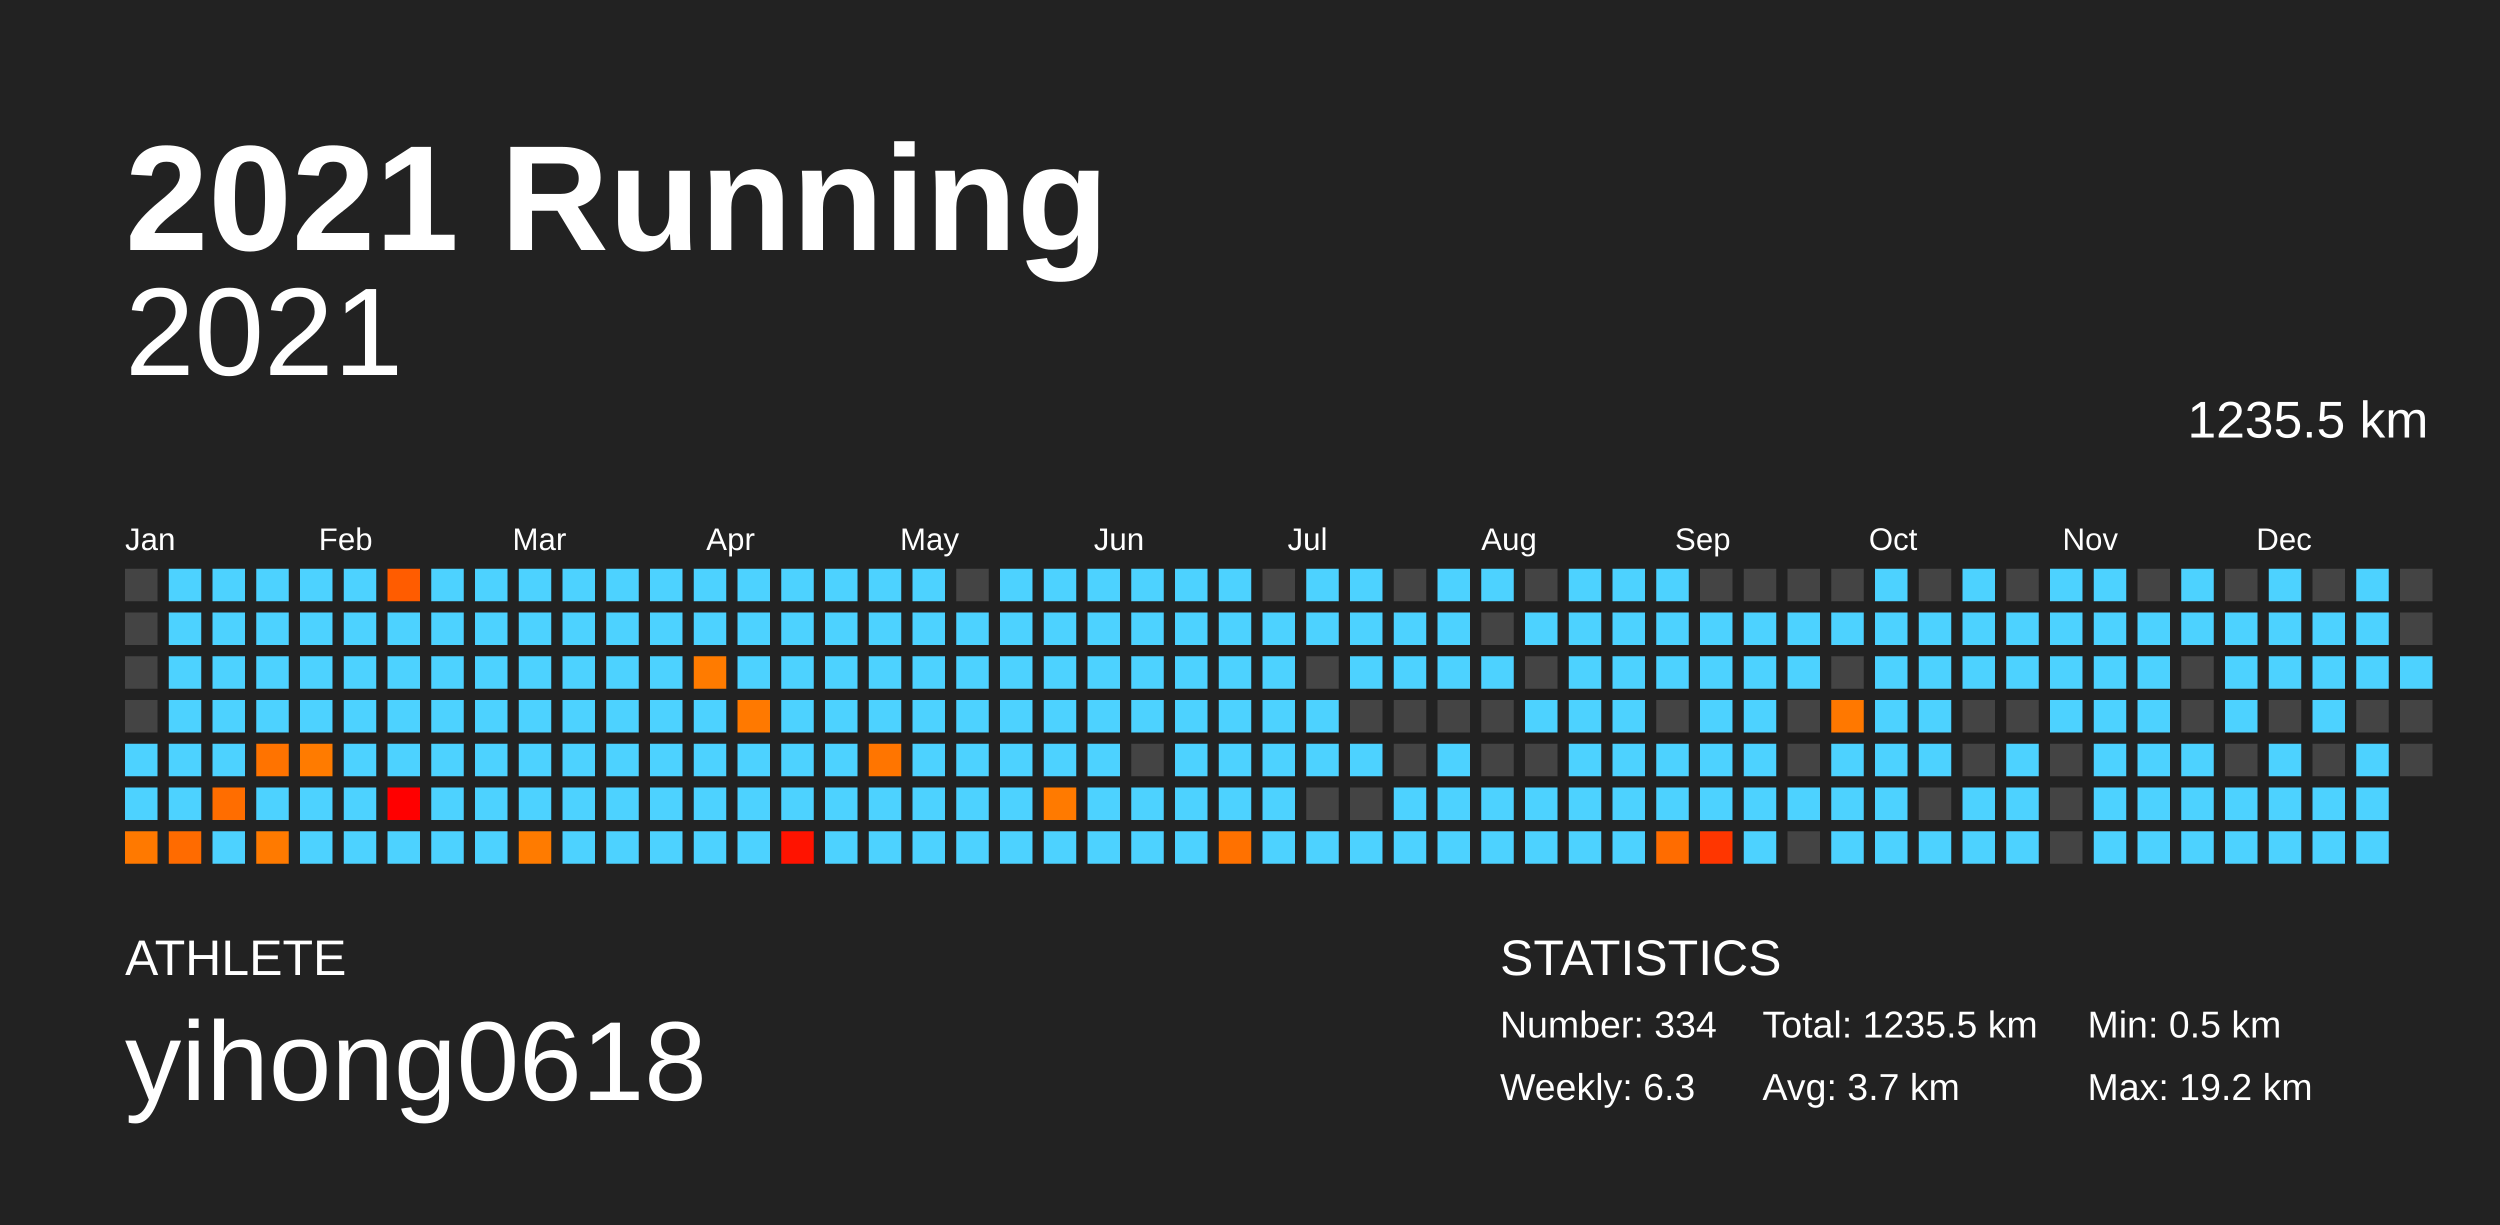
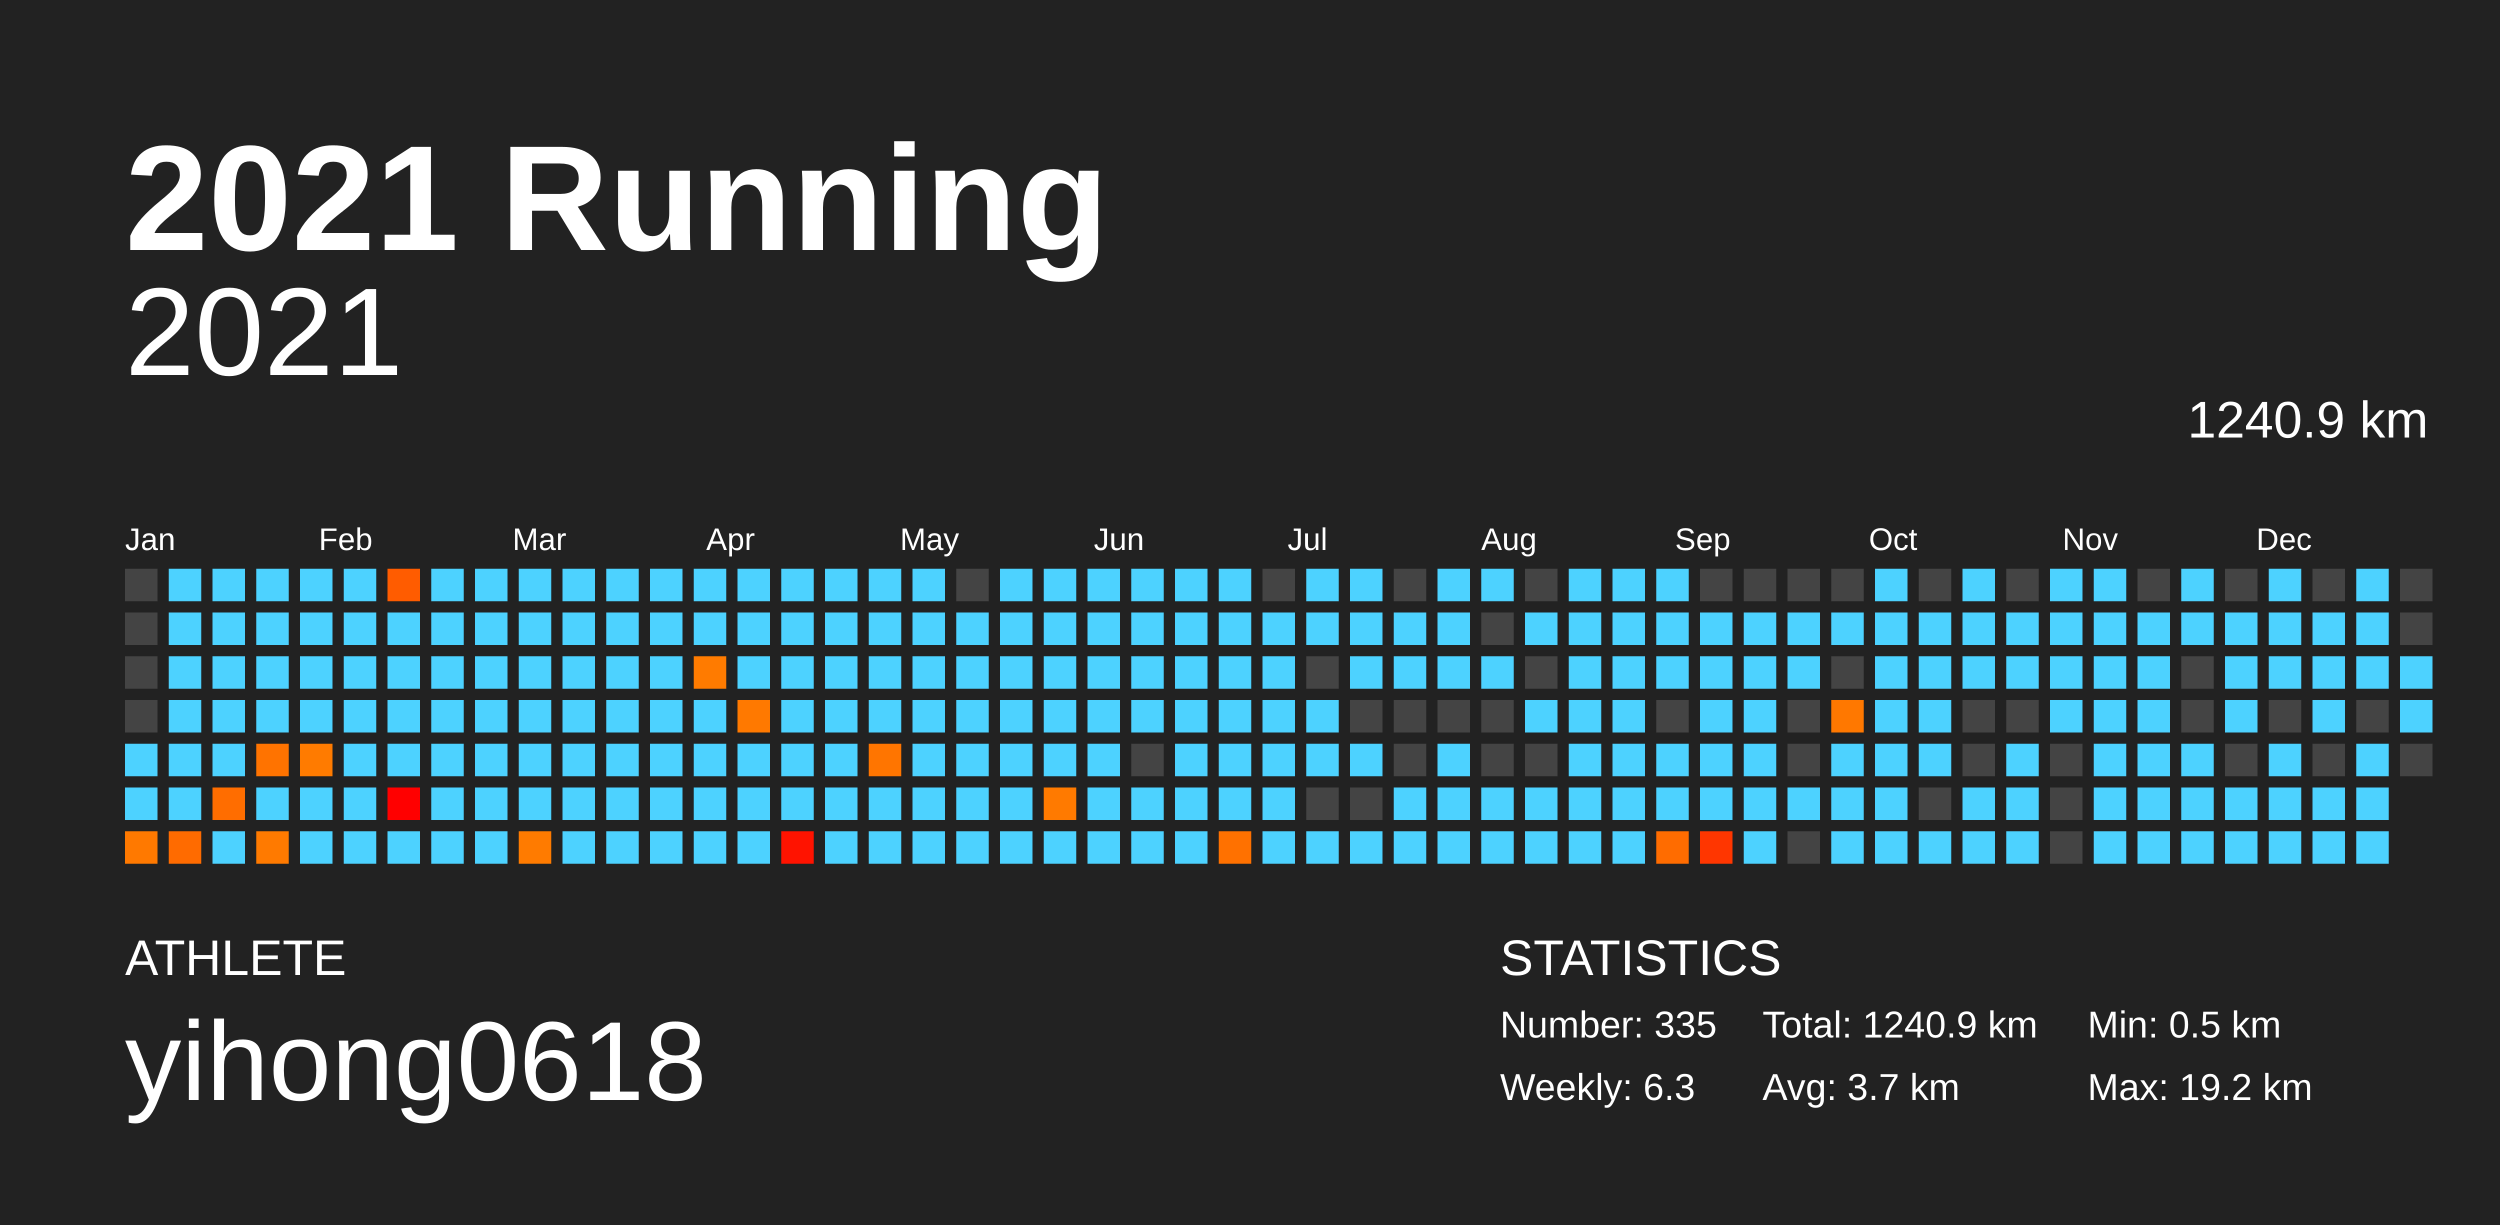
<svg xmlns="http://www.w3.org/2000/svg" baseProfile="full" height="98mm" version="1.1" viewBox="0,0,200,98" width="200mm">
  <defs />
  <rect fill="#222222" height="98" width="200" x="0" y="0" />
  <text fill="#FFFFFF" style="font-size:12px; font-family:Arial; font-weight:bold;" x="10" y="20">2021 Running</text>
  <text fill="#FFFFFF" style="font-size:4px; font-family:Arial" x="10" y="78">ATHLETE</text>
  <text fill="#FFFFFF" style="font-size:9px; font-family:Arial" x="10" y="88">yihong0618</text>
  <text fill="#FFFFFF" style="font-size:4px; font-family:Arial" x="120" y="78">STATISTICS</text>
-   <text fill="#FFFFFF" style="font-size:3px; font-family:Arial" x="120" y="83">Number: 334</text>
+   <text fill="#FFFFFF" style="font-size:3px; font-family:Arial" x="120" y="83">Number: 335</text>
  <text fill="#FFFFFF" style="font-size:3px; font-family:Arial" x="120" y="88">Weekly: 6.3</text>
-   <text fill="#FFFFFF" style="font-size:3px; font-family:Arial" x="141" y="83">Total: 1235.5 km</text>
+   <text fill="#FFFFFF" style="font-size:3px; font-family:Arial" x="141" y="83">Total: 1240.9 km</text>
  <text fill="#FFFFFF" style="font-size:3px; font-family:Arial" x="141" y="88">Avg: 3.7 km</text>
  <text fill="#FFFFFF" style="font-size:3px; font-family:Arial" x="167" y="83">Min: 0.5 km</text>
  <text fill="#FFFFFF" style="font-size:3px; font-family:Arial" x="167" y="88">Max: 19.2 km</text>
  <text alignment-baseline="hanging" fill="#FFFFFF" style="font-size:10.0px; font-family:Arial;" x="10" y="30">2021</text>
-   <text alignment-baseline="hanging" fill="#FFFFFF" style="font-size:4.125px; font-family:Arial;" x="175" y="35">1235.5 km</text>
+   <text alignment-baseline="hanging" fill="#FFFFFF" style="font-size:4.125px; font-family:Arial;" x="175" y="35">1240.9 km</text>
  <text fill="#FFFFFF" style="font-size:2.5px; font-family:Arial" x="10.0" y="44">Jan</text>
  <text fill="#FFFFFF" style="font-size:2.5px; font-family:Arial" x="25.5" y="44">Feb</text>
  <text fill="#FFFFFF" style="font-size:2.5px; font-family:Arial" x="41.0" y="44">Mar</text>
  <text fill="#FFFFFF" style="font-size:2.5px; font-family:Arial" x="56.5" y="44">Apr</text>
  <text fill="#FFFFFF" style="font-size:2.5px; font-family:Arial" x="72.0" y="44">May</text>
  <text fill="#FFFFFF" style="font-size:2.5px; font-family:Arial" x="87.5" y="44">Jun</text>
  <text fill="#FFFFFF" style="font-size:2.5px; font-family:Arial" x="103.0" y="44">Jul</text>
  <text fill="#FFFFFF" style="font-size:2.5px; font-family:Arial" x="118.5" y="44">Aug</text>
  <text fill="#FFFFFF" style="font-size:2.5px; font-family:Arial" x="134.0" y="44">Sep</text>
  <text fill="#FFFFFF" style="font-size:2.5px; font-family:Arial" x="149.5" y="44">Oct</text>
  <text fill="#FFFFFF" style="font-size:2.5px; font-family:Arial" x="165.0" y="44">Nov</text>
  <text fill="#FFFFFF" style="font-size:2.5px; font-family:Arial" x="180.5" y="44">Dec</text>
  <rect fill="#444444" height="2.6" width="2.6" x="10.0" y="45.5" />
  <rect fill="#444444" height="2.6" width="2.6" x="10.0" y="49.0" />
  <rect fill="#444444" height="2.6" width="2.6" x="10.0" y="52.5" />
  <rect fill="#444444" height="2.6" width="2.6" x="10.0" y="56.0" />
  <rect fill="#4dd2ff" height="2.6" width="2.6" x="10.0" y="59.5" />
  <rect fill="#4dd2ff" height="2.6" width="2.6" x="10.0" y="63.0" />
  <rect fill="#ff7900" height="2.6" width="2.6" x="10.0" y="66.5" />
  <rect fill="#4dd2ff" height="2.6" width="2.6" x="13.5" y="45.5" />
  <rect fill="#4dd2ff" height="2.6" width="2.6" x="13.5" y="49.0" />
  <rect fill="#4dd2ff" height="2.6" width="2.6" x="13.5" y="52.5" />
  <rect fill="#4dd2ff" height="2.6" width="2.6" x="13.5" y="56.0" />
  <rect fill="#4dd2ff" height="2.6" width="2.6" x="13.5" y="59.5" />
  <rect fill="#4dd2ff" height="2.6" width="2.6" x="13.5" y="63.0" />
  <rect fill="#ff6b00" height="2.6" width="2.6" x="13.5" y="66.5" />
  <rect fill="#4dd2ff" height="2.6" width="2.6" x="17.0" y="45.5" />
  <rect fill="#4dd2ff" height="2.6" width="2.6" x="17.0" y="49.0" />
  <rect fill="#4dd2ff" height="2.6" width="2.6" x="17.0" y="52.5" />
  <rect fill="#4dd2ff" height="2.6" width="2.6" x="17.0" y="56.0" />
  <rect fill="#4dd2ff" height="2.6" width="2.6" x="17.0" y="59.5" />
  <rect fill="#ff6d00" height="2.6" width="2.6" x="17.0" y="63.0" />
  <rect fill="#4dd2ff" height="2.6" width="2.6" x="17.0" y="66.5" />
  <rect fill="#4dd2ff" height="2.6" width="2.6" x="20.5" y="45.5" />
  <rect fill="#4dd2ff" height="2.6" width="2.6" x="20.5" y="49.0" />
  <rect fill="#4dd2ff" height="2.6" width="2.6" x="20.5" y="52.5" />
  <rect fill="#4dd2ff" height="2.6" width="2.6" x="20.5" y="56.0" />
  <rect fill="#ff7300" height="2.6" width="2.6" x="20.5" y="59.5" />
  <rect fill="#4dd2ff" height="2.6" width="2.6" x="20.5" y="63.0" />
  <rect fill="#ff7a00" height="2.6" width="2.6" x="20.5" y="66.5" />
  <rect fill="#4dd2ff" height="2.6" width="2.6" x="24.0" y="45.5" />
  <rect fill="#4dd2ff" height="2.6" width="2.6" x="24.0" y="49.0" />
  <rect fill="#4dd2ff" height="2.6" width="2.6" x="24.0" y="52.5" />
  <rect fill="#4dd2ff" height="2.6" width="2.6" x="24.0" y="56.0" />
  <rect fill="#ff7b00" height="2.6" width="2.6" x="24.0" y="59.5" />
  <rect fill="#4dd2ff" height="2.6" width="2.6" x="24.0" y="63.0" />
  <rect fill="#4dd2ff" height="2.6" width="2.6" x="24.0" y="66.5" />
  <rect fill="#4dd2ff" height="2.6" width="2.6" x="27.5" y="45.5" />
  <rect fill="#4dd2ff" height="2.6" width="2.6" x="27.5" y="49.0" />
  <rect fill="#4dd2ff" height="2.6" width="2.6" x="27.5" y="52.5" />
  <rect fill="#4dd2ff" height="2.6" width="2.6" x="27.5" y="56.0" />
  <rect fill="#4dd2ff" height="2.6" width="2.6" x="27.5" y="59.5" />
  <rect fill="#4dd2ff" height="2.6" width="2.6" x="27.5" y="63.0" />
  <rect fill="#4dd2ff" height="2.6" width="2.6" x="27.5" y="66.5" />
  <rect fill="#ff5c00" height="2.6" width="2.6" x="31.0" y="45.5" />
  <rect fill="#4dd2ff" height="2.6" width="2.6" x="31.0" y="49.0" />
  <rect fill="#4dd2ff" height="2.6" width="2.6" x="31.0" y="52.5" />
  <rect fill="#4dd2ff" height="2.6" width="2.6" x="31.0" y="56.0" />
  <rect fill="#4dd2ff" height="2.6" width="2.6" x="31.0" y="59.5" />
  <rect fill="#ff0000" height="2.6" width="2.6" x="31.0" y="63.0" />
  <rect fill="#4dd2ff" height="2.6" width="2.6" x="31.0" y="66.5" />
  <rect fill="#4dd2ff" height="2.6" width="2.6" x="34.5" y="45.5" />
  <rect fill="#4dd2ff" height="2.6" width="2.6" x="34.5" y="49.0" />
  <rect fill="#4dd2ff" height="2.6" width="2.6" x="34.5" y="52.5" />
  <rect fill="#4dd2ff" height="2.6" width="2.6" x="34.5" y="56.0" />
  <rect fill="#4dd2ff" height="2.6" width="2.6" x="34.5" y="59.5" />
  <rect fill="#4dd2ff" height="2.6" width="2.6" x="34.5" y="63.0" />
  <rect fill="#4dd2ff" height="2.6" width="2.6" x="34.5" y="66.5" />
  <rect fill="#4dd2ff" height="2.6" width="2.6" x="38.0" y="45.5" />
  <rect fill="#4dd2ff" height="2.6" width="2.6" x="38.0" y="49.0" />
  <rect fill="#4dd2ff" height="2.6" width="2.6" x="38.0" y="52.5" />
  <rect fill="#4dd2ff" height="2.6" width="2.6" x="38.0" y="56.0" />
  <rect fill="#4dd2ff" height="2.6" width="2.6" x="38.0" y="59.5" />
  <rect fill="#4dd2ff" height="2.6" width="2.6" x="38.0" y="63.0" />
  <rect fill="#4dd2ff" height="2.6" width="2.6" x="38.0" y="66.5" />
  <rect fill="#4dd2ff" height="2.6" width="2.6" x="41.5" y="45.5" />
  <rect fill="#4dd2ff" height="2.6" width="2.6" x="41.5" y="49.0" />
  <rect fill="#4dd2ff" height="2.6" width="2.6" x="41.5" y="52.5" />
  <rect fill="#4dd2ff" height="2.6" width="2.6" x="41.5" y="56.0" />
  <rect fill="#4dd2ff" height="2.6" width="2.6" x="41.5" y="59.5" />
  <rect fill="#4dd2ff" height="2.6" width="2.6" x="41.5" y="63.0" />
  <rect fill="#ff7b00" height="2.6" width="2.6" x="41.5" y="66.5" />
  <rect fill="#4dd2ff" height="2.6" width="2.6" x="45.0" y="45.5" />
  <rect fill="#4dd2ff" height="2.6" width="2.6" x="45.0" y="49.0" />
  <rect fill="#4dd2ff" height="2.6" width="2.6" x="45.0" y="52.5" />
  <rect fill="#4dd2ff" height="2.6" width="2.6" x="45.0" y="56.0" />
  <rect fill="#4dd2ff" height="2.6" width="2.6" x="45.0" y="59.5" />
  <rect fill="#4dd2ff" height="2.6" width="2.6" x="45.0" y="63.0" />
  <rect fill="#4dd2ff" height="2.6" width="2.6" x="45.0" y="66.5" />
  <rect fill="#4dd2ff" height="2.6" width="2.6" x="48.5" y="45.5" />
  <rect fill="#4dd2ff" height="2.6" width="2.6" x="48.5" y="49.0" />
  <rect fill="#4dd2ff" height="2.6" width="2.6" x="48.5" y="52.5" />
  <rect fill="#4dd2ff" height="2.6" width="2.6" x="48.5" y="56.0" />
  <rect fill="#4dd2ff" height="2.6" width="2.6" x="48.5" y="59.5" />
  <rect fill="#4dd2ff" height="2.6" width="2.6" x="48.5" y="63.0" />
  <rect fill="#4dd2ff" height="2.6" width="2.6" x="48.5" y="66.5" />
  <rect fill="#4dd2ff" height="2.6" width="2.6" x="52.0" y="45.5" />
  <rect fill="#4dd2ff" height="2.6" width="2.6" x="52.0" y="49.0" />
  <rect fill="#4dd2ff" height="2.6" width="2.6" x="52.0" y="52.5" />
  <rect fill="#4dd2ff" height="2.6" width="2.6" x="52.0" y="56.0" />
  <rect fill="#4dd2ff" height="2.6" width="2.6" x="52.0" y="59.5" />
  <rect fill="#4dd2ff" height="2.6" width="2.6" x="52.0" y="63.0" />
  <rect fill="#4dd2ff" height="2.6" width="2.6" x="52.0" y="66.5" />
  <rect fill="#4dd2ff" height="2.6" width="2.6" x="55.5" y="45.5" />
  <rect fill="#4dd2ff" height="2.6" width="2.6" x="55.5" y="49.0" />
  <rect fill="#ff7b00" height="2.6" width="2.6" x="55.5" y="52.5" />
  <rect fill="#4dd2ff" height="2.6" width="2.6" x="55.5" y="56.0" />
  <rect fill="#4dd2ff" height="2.6" width="2.6" x="55.5" y="59.5" />
  <rect fill="#4dd2ff" height="2.6" width="2.6" x="55.5" y="63.0" />
  <rect fill="#4dd2ff" height="2.6" width="2.6" x="55.5" y="66.5" />
  <rect fill="#4dd2ff" height="2.6" width="2.6" x="59.0" y="45.5" />
  <rect fill="#4dd2ff" height="2.6" width="2.6" x="59.0" y="49.0" />
  <rect fill="#4dd2ff" height="2.6" width="2.6" x="59.0" y="52.5" />
  <rect fill="#ff7900" height="2.6" width="2.6" x="59.0" y="56.0" />
  <rect fill="#4dd2ff" height="2.6" width="2.6" x="59.0" y="59.5" />
  <rect fill="#4dd2ff" height="2.6" width="2.6" x="59.0" y="63.0" />
  <rect fill="#4dd2ff" height="2.6" width="2.6" x="59.0" y="66.5" />
  <rect fill="#4dd2ff" height="2.6" width="2.6" x="62.5" y="45.5" />
  <rect fill="#4dd2ff" height="2.6" width="2.6" x="62.5" y="49.0" />
  <rect fill="#4dd2ff" height="2.6" width="2.6" x="62.5" y="52.5" />
  <rect fill="#4dd2ff" height="2.6" width="2.6" x="62.5" y="56.0" />
  <rect fill="#4dd2ff" height="2.6" width="2.6" x="62.5" y="59.5" />
  <rect fill="#4dd2ff" height="2.6" width="2.6" x="62.5" y="63.0" />
  <rect fill="#ff1300" height="2.6" width="2.6" x="62.5" y="66.5" />
  <rect fill="#4dd2ff" height="2.6" width="2.6" x="66.0" y="45.5" />
  <rect fill="#4dd2ff" height="2.6" width="2.6" x="66.0" y="49.0" />
  <rect fill="#4dd2ff" height="2.6" width="2.6" x="66.0" y="52.5" />
  <rect fill="#4dd2ff" height="2.6" width="2.6" x="66.0" y="56.0" />
  <rect fill="#4dd2ff" height="2.6" width="2.6" x="66.0" y="59.5" />
  <rect fill="#4dd2ff" height="2.6" width="2.6" x="66.0" y="63.0" />
  <rect fill="#4dd2ff" height="2.6" width="2.6" x="66.0" y="66.5" />
  <rect fill="#4dd2ff" height="2.6" width="2.6" x="69.5" y="45.5" />
  <rect fill="#4dd2ff" height="2.6" width="2.6" x="69.5" y="49.0" />
  <rect fill="#4dd2ff" height="2.6" width="2.6" x="69.5" y="52.5" />
  <rect fill="#4dd2ff" height="2.6" width="2.6" x="69.5" y="56.0" />
  <rect fill="#ff7500" height="2.6" width="2.6" x="69.5" y="59.5" />
  <rect fill="#4dd2ff" height="2.6" width="2.6" x="69.5" y="63.0" />
  <rect fill="#4dd2ff" height="2.6" width="2.6" x="69.5" y="66.5" />
  <rect fill="#4dd2ff" height="2.6" width="2.6" x="73.0" y="45.5" />
  <rect fill="#4dd2ff" height="2.6" width="2.6" x="73.0" y="49.0" />
  <rect fill="#4dd2ff" height="2.6" width="2.6" x="73.0" y="52.5" />
  <rect fill="#4dd2ff" height="2.6" width="2.6" x="73.0" y="56.0" />
  <rect fill="#4dd2ff" height="2.6" width="2.6" x="73.0" y="59.5" />
  <rect fill="#4dd2ff" height="2.6" width="2.6" x="73.0" y="63.0" />
  <rect fill="#4dd2ff" height="2.6" width="2.6" x="73.0" y="66.5" />
  <rect fill="#444444" height="2.6" width="2.6" x="76.5" y="45.5" />
  <rect fill="#4dd2ff" height="2.6" width="2.6" x="76.5" y="49.0" />
  <rect fill="#4dd2ff" height="2.6" width="2.6" x="76.5" y="52.5" />
  <rect fill="#4dd2ff" height="2.6" width="2.6" x="76.5" y="56.0" />
  <rect fill="#4dd2ff" height="2.6" width="2.6" x="76.5" y="59.5" />
  <rect fill="#4dd2ff" height="2.6" width="2.6" x="76.5" y="63.0" />
  <rect fill="#4dd2ff" height="2.6" width="2.6" x="76.5" y="66.5" />
  <rect fill="#4dd2ff" height="2.6" width="2.6" x="80.0" y="45.5" />
  <rect fill="#4dd2ff" height="2.6" width="2.6" x="80.0" y="49.0" />
  <rect fill="#4dd2ff" height="2.6" width="2.6" x="80.0" y="52.5" />
  <rect fill="#4dd2ff" height="2.6" width="2.6" x="80.0" y="56.0" />
  <rect fill="#4dd2ff" height="2.6" width="2.6" x="80.0" y="59.5" />
  <rect fill="#4dd2ff" height="2.6" width="2.6" x="80.0" y="63.0" />
  <rect fill="#4dd2ff" height="2.6" width="2.6" x="80.0" y="66.5" />
  <rect fill="#4dd2ff" height="2.6" width="2.6" x="83.5" y="45.5" />
  <rect fill="#4dd2ff" height="2.6" width="2.6" x="83.5" y="49.0" />
  <rect fill="#4dd2ff" height="2.6" width="2.6" x="83.5" y="52.5" />
  <rect fill="#4dd2ff" height="2.6" width="2.6" x="83.5" y="56.0" />
  <rect fill="#4dd2ff" height="2.6" width="2.6" x="83.5" y="59.5" />
  <rect fill="#ff7a00" height="2.6" width="2.6" x="83.5" y="63.0" />
  <rect fill="#4dd2ff" height="2.6" width="2.6" x="83.5" y="66.5" />
  <rect fill="#4dd2ff" height="2.6" width="2.6" x="87.0" y="45.5" />
  <rect fill="#4dd2ff" height="2.6" width="2.6" x="87.0" y="49.0" />
  <rect fill="#4dd2ff" height="2.6" width="2.6" x="87.0" y="52.5" />
  <rect fill="#4dd2ff" height="2.6" width="2.6" x="87.0" y="56.0" />
  <rect fill="#4dd2ff" height="2.6" width="2.6" x="87.0" y="59.5" />
  <rect fill="#4dd2ff" height="2.6" width="2.6" x="87.0" y="63.0" />
  <rect fill="#4dd2ff" height="2.6" width="2.6" x="87.0" y="66.5" />
  <rect fill="#4dd2ff" height="2.6" width="2.6" x="90.5" y="45.5" />
  <rect fill="#4dd2ff" height="2.6" width="2.6" x="90.5" y="49.0" />
  <rect fill="#4dd2ff" height="2.6" width="2.6" x="90.5" y="52.5" />
  <rect fill="#4dd2ff" height="2.6" width="2.6" x="90.5" y="56.0" />
  <rect fill="#444444" height="2.6" width="2.6" x="90.5" y="59.5" />
  <rect fill="#4dd2ff" height="2.6" width="2.6" x="90.5" y="63.0" />
  <rect fill="#4dd2ff" height="2.6" width="2.6" x="90.5" y="66.5" />
  <rect fill="#4dd2ff" height="2.6" width="2.6" x="94.0" y="45.5" />
  <rect fill="#4dd2ff" height="2.6" width="2.6" x="94.0" y="49.0" />
  <rect fill="#4dd2ff" height="2.6" width="2.6" x="94.0" y="52.5" />
  <rect fill="#4dd2ff" height="2.6" width="2.6" x="94.0" y="56.0" />
  <rect fill="#4dd2ff" height="2.6" width="2.6" x="94.0" y="59.5" />
  <rect fill="#4dd2ff" height="2.6" width="2.6" x="94.0" y="63.0" />
  <rect fill="#4dd2ff" height="2.6" width="2.6" x="94.0" y="66.5" />
  <rect fill="#4dd2ff" height="2.6" width="2.6" x="97.5" y="45.5" />
  <rect fill="#4dd2ff" height="2.6" width="2.6" x="97.5" y="49.0" />
  <rect fill="#4dd2ff" height="2.6" width="2.6" x="97.5" y="52.5" />
  <rect fill="#4dd2ff" height="2.6" width="2.6" x="97.5" y="56.0" />
  <rect fill="#4dd2ff" height="2.6" width="2.6" x="97.5" y="59.5" />
  <rect fill="#4dd2ff" height="2.6" width="2.6" x="97.5" y="63.0" />
  <rect fill="#ff7100" height="2.6" width="2.6" x="97.5" y="66.5" />
  <rect fill="#444444" height="2.6" width="2.6" x="101.0" y="45.5" />
  <rect fill="#4dd2ff" height="2.6" width="2.6" x="101.0" y="49.0" />
  <rect fill="#4dd2ff" height="2.6" width="2.6" x="101.0" y="52.5" />
  <rect fill="#4dd2ff" height="2.6" width="2.6" x="101.0" y="56.0" />
  <rect fill="#4dd2ff" height="2.6" width="2.6" x="101.0" y="59.5" />
  <rect fill="#4dd2ff" height="2.6" width="2.6" x="101.0" y="63.0" />
  <rect fill="#4dd2ff" height="2.6" width="2.6" x="101.0" y="66.5" />
  <rect fill="#4dd2ff" height="2.6" width="2.6" x="104.5" y="45.5" />
  <rect fill="#4dd2ff" height="2.6" width="2.6" x="104.5" y="49.0" />
  <rect fill="#444444" height="2.6" width="2.6" x="104.5" y="52.5" />
  <rect fill="#4dd2ff" height="2.6" width="2.6" x="104.5" y="56.0" />
  <rect fill="#4dd2ff" height="2.6" width="2.6" x="104.5" y="59.5" />
  <rect fill="#444444" height="2.6" width="2.6" x="104.5" y="63.0" />
  <rect fill="#4dd2ff" height="2.6" width="2.6" x="104.5" y="66.5" />
  <rect fill="#4dd2ff" height="2.6" width="2.6" x="108.0" y="45.5" />
  <rect fill="#4dd2ff" height="2.6" width="2.6" x="108.0" y="49.0" />
  <rect fill="#4dd2ff" height="2.6" width="2.6" x="108.0" y="52.5" />
  <rect fill="#444444" height="2.6" width="2.6" x="108.0" y="56.0" />
  <rect fill="#4dd2ff" height="2.6" width="2.6" x="108.0" y="59.5" />
  <rect fill="#444444" height="2.6" width="2.6" x="108.0" y="63.0" />
  <rect fill="#4dd2ff" height="2.6" width="2.6" x="108.0" y="66.5" />
  <rect fill="#444444" height="2.6" width="2.6" x="111.5" y="45.5" />
  <rect fill="#4dd2ff" height="2.6" width="2.6" x="111.5" y="49.0" />
  <rect fill="#4dd2ff" height="2.6" width="2.6" x="111.5" y="52.5" />
  <rect fill="#444444" height="2.6" width="2.6" x="111.5" y="56.0" />
  <rect fill="#444444" height="2.6" width="2.6" x="111.5" y="59.5" />
  <rect fill="#4dd2ff" height="2.6" width="2.6" x="111.5" y="63.0" />
  <rect fill="#4dd2ff" height="2.6" width="2.6" x="111.5" y="66.5" />
  <rect fill="#4dd2ff" height="2.6" width="2.6" x="115.0" y="45.5" />
  <rect fill="#4dd2ff" height="2.6" width="2.6" x="115.0" y="49.0" />
  <rect fill="#4dd2ff" height="2.6" width="2.6" x="115.0" y="52.5" />
  <rect fill="#444444" height="2.6" width="2.6" x="115.0" y="56.0" />
  <rect fill="#4dd2ff" height="2.6" width="2.6" x="115.0" y="59.5" />
  <rect fill="#4dd2ff" height="2.6" width="2.6" x="115.0" y="63.0" />
  <rect fill="#4dd2ff" height="2.6" width="2.6" x="115.0" y="66.5" />
  <rect fill="#4dd2ff" height="2.6" width="2.6" x="118.5" y="45.5" />
  <rect fill="#444444" height="2.6" width="2.6" x="118.5" y="49.0" />
  <rect fill="#4dd2ff" height="2.6" width="2.6" x="118.5" y="52.5" />
  <rect fill="#444444" height="2.6" width="2.6" x="118.5" y="56.0" />
  <rect fill="#444444" height="2.6" width="2.6" x="118.5" y="59.5" />
  <rect fill="#4dd2ff" height="2.6" width="2.6" x="118.5" y="63.0" />
  <rect fill="#4dd2ff" height="2.6" width="2.6" x="118.5" y="66.5" />
  <rect fill="#444444" height="2.6" width="2.6" x="122.0" y="45.5" />
  <rect fill="#4dd2ff" height="2.6" width="2.6" x="122.0" y="49.0" />
  <rect fill="#444444" height="2.6" width="2.6" x="122.0" y="52.5" />
  <rect fill="#4dd2ff" height="2.6" width="2.6" x="122.0" y="56.0" />
  <rect fill="#444444" height="2.6" width="2.6" x="122.0" y="59.5" />
  <rect fill="#4dd2ff" height="2.6" width="2.6" x="122.0" y="63.0" />
  <rect fill="#4dd2ff" height="2.6" width="2.6" x="122.0" y="66.5" />
  <rect fill="#4dd2ff" height="2.6" width="2.6" x="125.5" y="45.5" />
  <rect fill="#4dd2ff" height="2.6" width="2.6" x="125.5" y="49.0" />
  <rect fill="#4dd2ff" height="2.6" width="2.6" x="125.5" y="52.5" />
  <rect fill="#4dd2ff" height="2.6" width="2.6" x="125.5" y="56.0" />
  <rect fill="#4dd2ff" height="2.6" width="2.6" x="125.5" y="59.5" />
  <rect fill="#4dd2ff" height="2.6" width="2.6" x="125.5" y="63.0" />
  <rect fill="#4dd2ff" height="2.6" width="2.6" x="125.5" y="66.5" />
  <rect fill="#4dd2ff" height="2.6" width="2.6" x="129.0" y="45.5" />
  <rect fill="#4dd2ff" height="2.6" width="2.6" x="129.0" y="49.0" />
  <rect fill="#4dd2ff" height="2.6" width="2.6" x="129.0" y="52.5" />
  <rect fill="#4dd2ff" height="2.6" width="2.6" x="129.0" y="56.0" />
  <rect fill="#4dd2ff" height="2.6" width="2.6" x="129.0" y="59.5" />
  <rect fill="#4dd2ff" height="2.6" width="2.6" x="129.0" y="63.0" />
  <rect fill="#4dd2ff" height="2.6" width="2.6" x="129.0" y="66.5" />
  <rect fill="#4dd2ff" height="2.6" width="2.6" x="132.5" y="45.5" />
  <rect fill="#4dd2ff" height="2.6" width="2.6" x="132.5" y="49.0" />
  <rect fill="#4dd2ff" height="2.6" width="2.6" x="132.5" y="52.5" />
  <rect fill="#444444" height="2.6" width="2.6" x="132.5" y="56.0" />
  <rect fill="#4dd2ff" height="2.6" width="2.6" x="132.5" y="59.5" />
  <rect fill="#4dd2ff" height="2.6" width="2.6" x="132.5" y="63.0" />
  <rect fill="#ff6c00" height="2.6" width="2.6" x="132.5" y="66.5" />
  <rect fill="#444444" height="2.6" width="2.6" x="136.0" y="45.5" />
  <rect fill="#4dd2ff" height="2.6" width="2.6" x="136.0" y="49.0" />
  <rect fill="#4dd2ff" height="2.6" width="2.6" x="136.0" y="52.5" />
  <rect fill="#4dd2ff" height="2.6" width="2.6" x="136.0" y="56.0" />
  <rect fill="#4dd2ff" height="2.6" width="2.6" x="136.0" y="59.5" />
  <rect fill="#4dd2ff" height="2.6" width="2.6" x="136.0" y="63.0" />
  <rect fill="#ff3600" height="2.6" width="2.6" x="136.0" y="66.5" />
  <rect fill="#444444" height="2.6" width="2.6" x="139.5" y="45.5" />
  <rect fill="#4dd2ff" height="2.6" width="2.6" x="139.5" y="49.0" />
  <rect fill="#4dd2ff" height="2.6" width="2.6" x="139.5" y="52.5" />
  <rect fill="#4dd2ff" height="2.6" width="2.6" x="139.5" y="56.0" />
  <rect fill="#4dd2ff" height="2.6" width="2.6" x="139.5" y="59.5" />
  <rect fill="#4dd2ff" height="2.6" width="2.6" x="139.5" y="63.0" />
  <rect fill="#4dd2ff" height="2.6" width="2.6" x="139.5" y="66.5" />
  <rect fill="#444444" height="2.6" width="2.6" x="143.0" y="45.5" />
  <rect fill="#4dd2ff" height="2.6" width="2.6" x="143.0" y="49.0" />
  <rect fill="#4dd2ff" height="2.6" width="2.6" x="143.0" y="52.5" />
  <rect fill="#444444" height="2.6" width="2.6" x="143.0" y="56.0" />
  <rect fill="#444444" height="2.6" width="2.6" x="143.0" y="59.5" />
  <rect fill="#4dd2ff" height="2.6" width="2.6" x="143.0" y="63.0" />
  <rect fill="#444444" height="2.6" width="2.6" x="143.0" y="66.5" />
  <rect fill="#444444" height="2.6" width="2.6" x="146.5" y="45.5" />
  <rect fill="#4dd2ff" height="2.6" width="2.6" x="146.5" y="49.0" />
  <rect fill="#444444" height="2.6" width="2.6" x="146.5" y="52.5" />
  <rect fill="#ff7800" height="2.6" width="2.6" x="146.5" y="56.0" />
  <rect fill="#4dd2ff" height="2.6" width="2.6" x="146.5" y="59.5" />
  <rect fill="#4dd2ff" height="2.6" width="2.6" x="146.5" y="63.0" />
  <rect fill="#4dd2ff" height="2.6" width="2.6" x="146.5" y="66.5" />
  <rect fill="#4dd2ff" height="2.6" width="2.6" x="150.0" y="45.5" />
  <rect fill="#4dd2ff" height="2.6" width="2.6" x="150.0" y="49.0" />
  <rect fill="#4dd2ff" height="2.6" width="2.6" x="150.0" y="52.5" />
  <rect fill="#4dd2ff" height="2.6" width="2.6" x="150.0" y="56.0" />
  <rect fill="#4dd2ff" height="2.6" width="2.6" x="150.0" y="59.5" />
  <rect fill="#4dd2ff" height="2.6" width="2.6" x="150.0" y="63.0" />
  <rect fill="#4dd2ff" height="2.6" width="2.6" x="150.0" y="66.5" />
  <rect fill="#444444" height="2.6" width="2.6" x="153.5" y="45.5" />
  <rect fill="#4dd2ff" height="2.6" width="2.6" x="153.5" y="49.0" />
  <rect fill="#4dd2ff" height="2.6" width="2.6" x="153.5" y="52.5" />
  <rect fill="#4dd2ff" height="2.6" width="2.6" x="153.5" y="56.0" />
  <rect fill="#4dd2ff" height="2.6" width="2.6" x="153.5" y="59.5" />
  <rect fill="#444444" height="2.6" width="2.6" x="153.5" y="63.0" />
  <rect fill="#4dd2ff" height="2.6" width="2.6" x="153.5" y="66.5" />
  <rect fill="#4dd2ff" height="2.6" width="2.6" x="157.0" y="45.5" />
  <rect fill="#4dd2ff" height="2.6" width="2.6" x="157.0" y="49.0" />
  <rect fill="#4dd2ff" height="2.6" width="2.6" x="157.0" y="52.5" />
  <rect fill="#444444" height="2.6" width="2.6" x="157.0" y="56.0" />
  <rect fill="#444444" height="2.6" width="2.6" x="157.0" y="59.5" />
  <rect fill="#4dd2ff" height="2.6" width="2.6" x="157.0" y="63.0" />
  <rect fill="#4dd2ff" height="2.6" width="2.6" x="157.0" y="66.5" />
  <rect fill="#444444" height="2.6" width="2.6" x="160.5" y="45.5" />
  <rect fill="#4dd2ff" height="2.6" width="2.6" x="160.5" y="49.0" />
  <rect fill="#4dd2ff" height="2.6" width="2.6" x="160.5" y="52.5" />
  <rect fill="#444444" height="2.6" width="2.6" x="160.5" y="56.0" />
  <rect fill="#4dd2ff" height="2.6" width="2.6" x="160.5" y="59.5" />
  <rect fill="#4dd2ff" height="2.6" width="2.6" x="160.5" y="63.0" />
  <rect fill="#4dd2ff" height="2.6" width="2.6" x="160.5" y="66.5" />
  <rect fill="#4dd2ff" height="2.6" width="2.6" x="164.0" y="45.5" />
  <rect fill="#4dd2ff" height="2.6" width="2.6" x="164.0" y="49.0" />
  <rect fill="#4dd2ff" height="2.6" width="2.6" x="164.0" y="52.5" />
  <rect fill="#4dd2ff" height="2.6" width="2.6" x="164.0" y="56.0" />
  <rect fill="#444444" height="2.6" width="2.6" x="164.0" y="59.5" />
  <rect fill="#444444" height="2.6" width="2.6" x="164.0" y="63.0" />
  <rect fill="#444444" height="2.6" width="2.6" x="164.0" y="66.5" />
  <rect fill="#4dd2ff" height="2.6" width="2.6" x="167.5" y="45.5" />
  <rect fill="#4dd2ff" height="2.6" width="2.6" x="167.5" y="49.0" />
  <rect fill="#4dd2ff" height="2.6" width="2.6" x="167.5" y="52.5" />
  <rect fill="#4dd2ff" height="2.6" width="2.6" x="167.5" y="56.0" />
  <rect fill="#4dd2ff" height="2.6" width="2.6" x="167.5" y="59.5" />
  <rect fill="#4dd2ff" height="2.6" width="2.6" x="167.5" y="63.0" />
  <rect fill="#4dd2ff" height="2.6" width="2.6" x="167.5" y="66.5" />
  <rect fill="#444444" height="2.6" width="2.6" x="171.0" y="45.5" />
  <rect fill="#4dd2ff" height="2.6" width="2.6" x="171.0" y="49.0" />
  <rect fill="#4dd2ff" height="2.6" width="2.6" x="171.0" y="52.5" />
  <rect fill="#4dd2ff" height="2.6" width="2.6" x="171.0" y="56.0" />
  <rect fill="#4dd2ff" height="2.6" width="2.6" x="171.0" y="59.5" />
  <rect fill="#4dd2ff" height="2.6" width="2.6" x="171.0" y="63.0" />
  <rect fill="#4dd2ff" height="2.6" width="2.6" x="171.0" y="66.5" />
  <rect fill="#4dd2ff" height="2.6" width="2.6" x="174.5" y="45.5" />
  <rect fill="#4dd2ff" height="2.6" width="2.6" x="174.5" y="49.0" />
  <rect fill="#444444" height="2.6" width="2.6" x="174.5" y="52.5" />
  <rect fill="#444444" height="2.6" width="2.6" x="174.5" y="56.0" />
  <rect fill="#4dd2ff" height="2.6" width="2.6" x="174.5" y="59.5" />
  <rect fill="#4dd2ff" height="2.6" width="2.6" x="174.5" y="63.0" />
  <rect fill="#4dd2ff" height="2.6" width="2.6" x="174.5" y="66.5" />
  <rect fill="#444444" height="2.6" width="2.6" x="178.0" y="45.5" />
  <rect fill="#4dd2ff" height="2.6" width="2.6" x="178.0" y="49.0" />
  <rect fill="#4dd2ff" height="2.6" width="2.6" x="178.0" y="52.5" />
  <rect fill="#4dd2ff" height="2.6" width="2.6" x="178.0" y="56.0" />
  <rect fill="#444444" height="2.6" width="2.6" x="178.0" y="59.5" />
  <rect fill="#4dd2ff" height="2.6" width="2.6" x="178.0" y="63.0" />
  <rect fill="#4dd2ff" height="2.6" width="2.6" x="178.0" y="66.5" />
  <rect fill="#4dd2ff" height="2.6" width="2.6" x="181.5" y="45.5" />
  <rect fill="#4dd2ff" height="2.6" width="2.6" x="181.5" y="49.0" />
  <rect fill="#4dd2ff" height="2.6" width="2.6" x="181.5" y="52.5" />
  <rect fill="#444444" height="2.6" width="2.6" x="181.5" y="56.0" />
  <rect fill="#4dd2ff" height="2.6" width="2.6" x="181.5" y="59.5" />
  <rect fill="#4dd2ff" height="2.6" width="2.6" x="181.5" y="63.0" />
  <rect fill="#4dd2ff" height="2.6" width="2.6" x="181.5" y="66.5" />
  <rect fill="#444444" height="2.6" width="2.6" x="185.0" y="45.5" />
  <rect fill="#4dd2ff" height="2.6" width="2.6" x="185.0" y="49.0" />
  <rect fill="#4dd2ff" height="2.6" width="2.6" x="185.0" y="52.5" />
  <rect fill="#4dd2ff" height="2.6" width="2.6" x="185.0" y="56.0" />
  <rect fill="#444444" height="2.6" width="2.6" x="185.0" y="59.5" />
  <rect fill="#4dd2ff" height="2.6" width="2.6" x="185.0" y="63.0" />
  <rect fill="#4dd2ff" height="2.6" width="2.6" x="185.0" y="66.5" />
  <rect fill="#4dd2ff" height="2.6" width="2.6" x="188.5" y="45.5" />
  <rect fill="#4dd2ff" height="2.6" width="2.6" x="188.5" y="49.0" />
  <rect fill="#4dd2ff" height="2.6" width="2.6" x="188.5" y="52.5" />
  <rect fill="#444444" height="2.6" width="2.6" x="188.5" y="56.0" />
  <rect fill="#4dd2ff" height="2.6" width="2.6" x="188.5" y="59.5" />
  <rect fill="#4dd2ff" height="2.6" width="2.6" x="188.5" y="63.0" />
  <rect fill="#4dd2ff" height="2.6" width="2.6" x="188.5" y="66.5" />
  <rect fill="#444444" height="2.6" width="2.6" x="192.0" y="45.5" />
  <rect fill="#444444" height="2.6" width="2.6" x="192.0" y="49.0" />
  <rect fill="#4dd2ff" height="2.6" width="2.6" x="192.0" y="52.5" />
-   <rect fill="#444444" height="2.6" width="2.6" x="192.0" y="56.0" />
+   <rect fill="#4dd2ff" height="2.6" width="2.6" x="192.0" y="56.0" />
  <rect fill="#444444" height="2.6" width="2.6" x="192.0" y="59.5" />
</svg>
